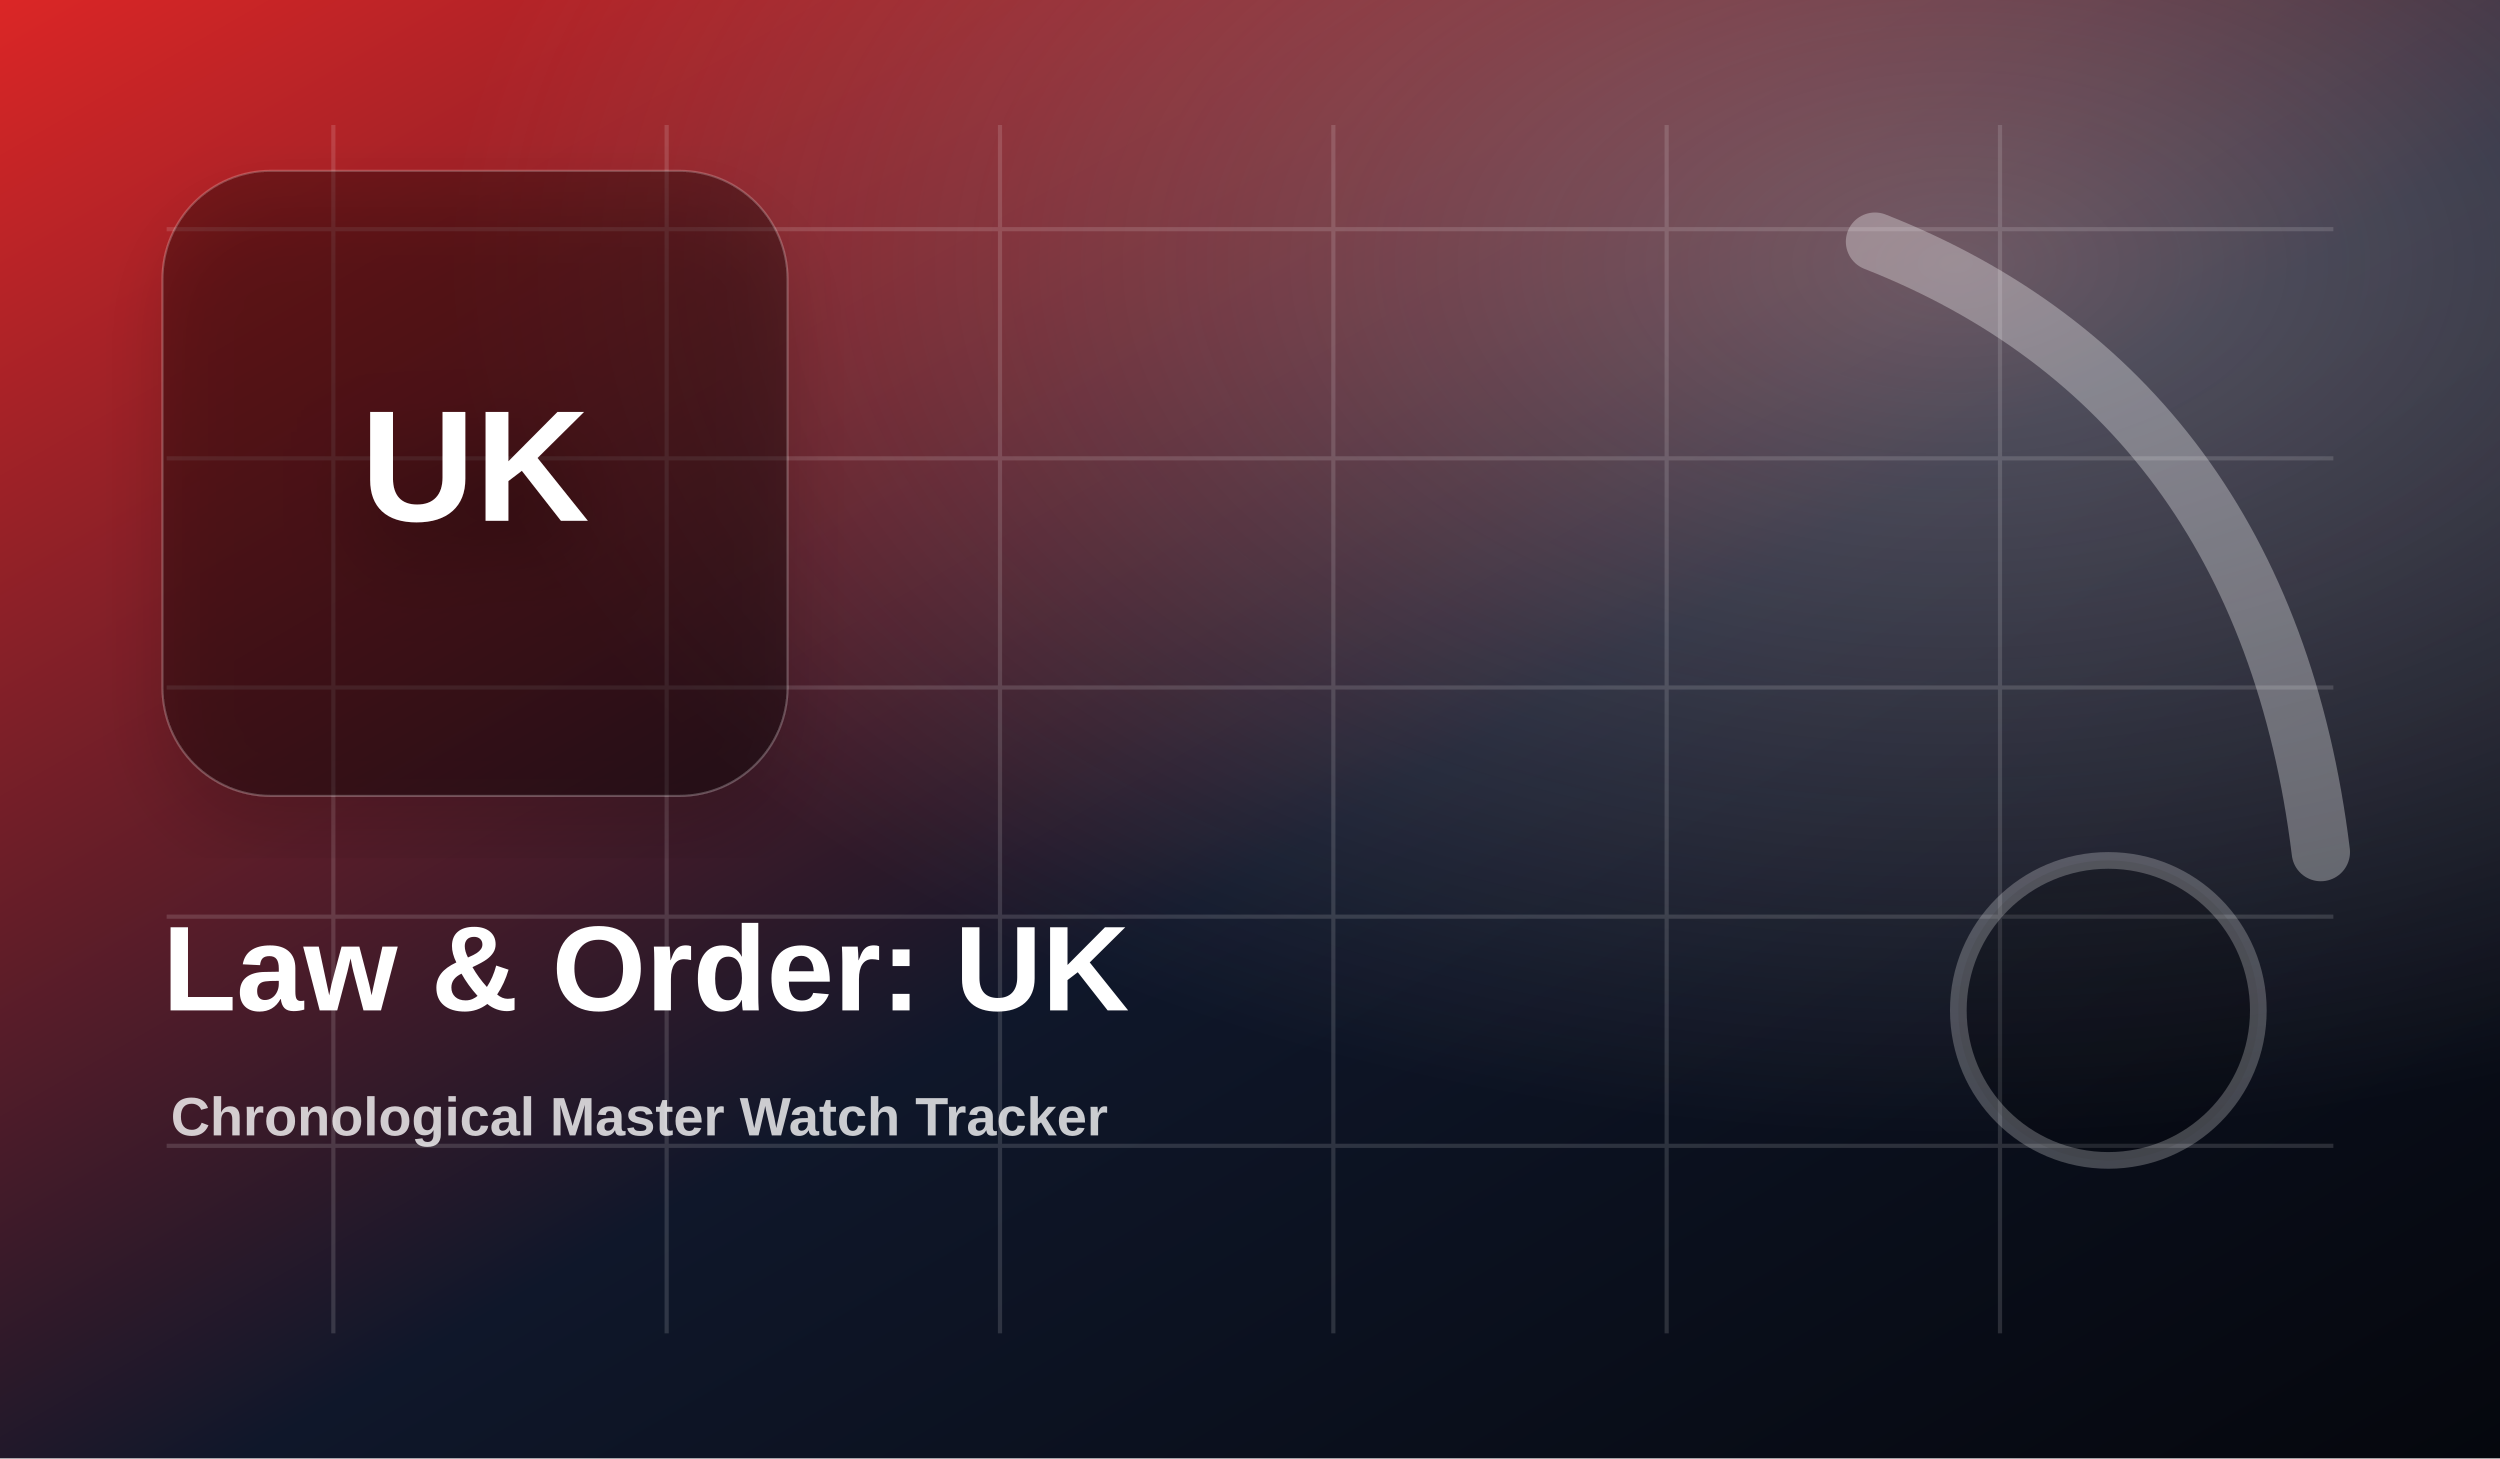
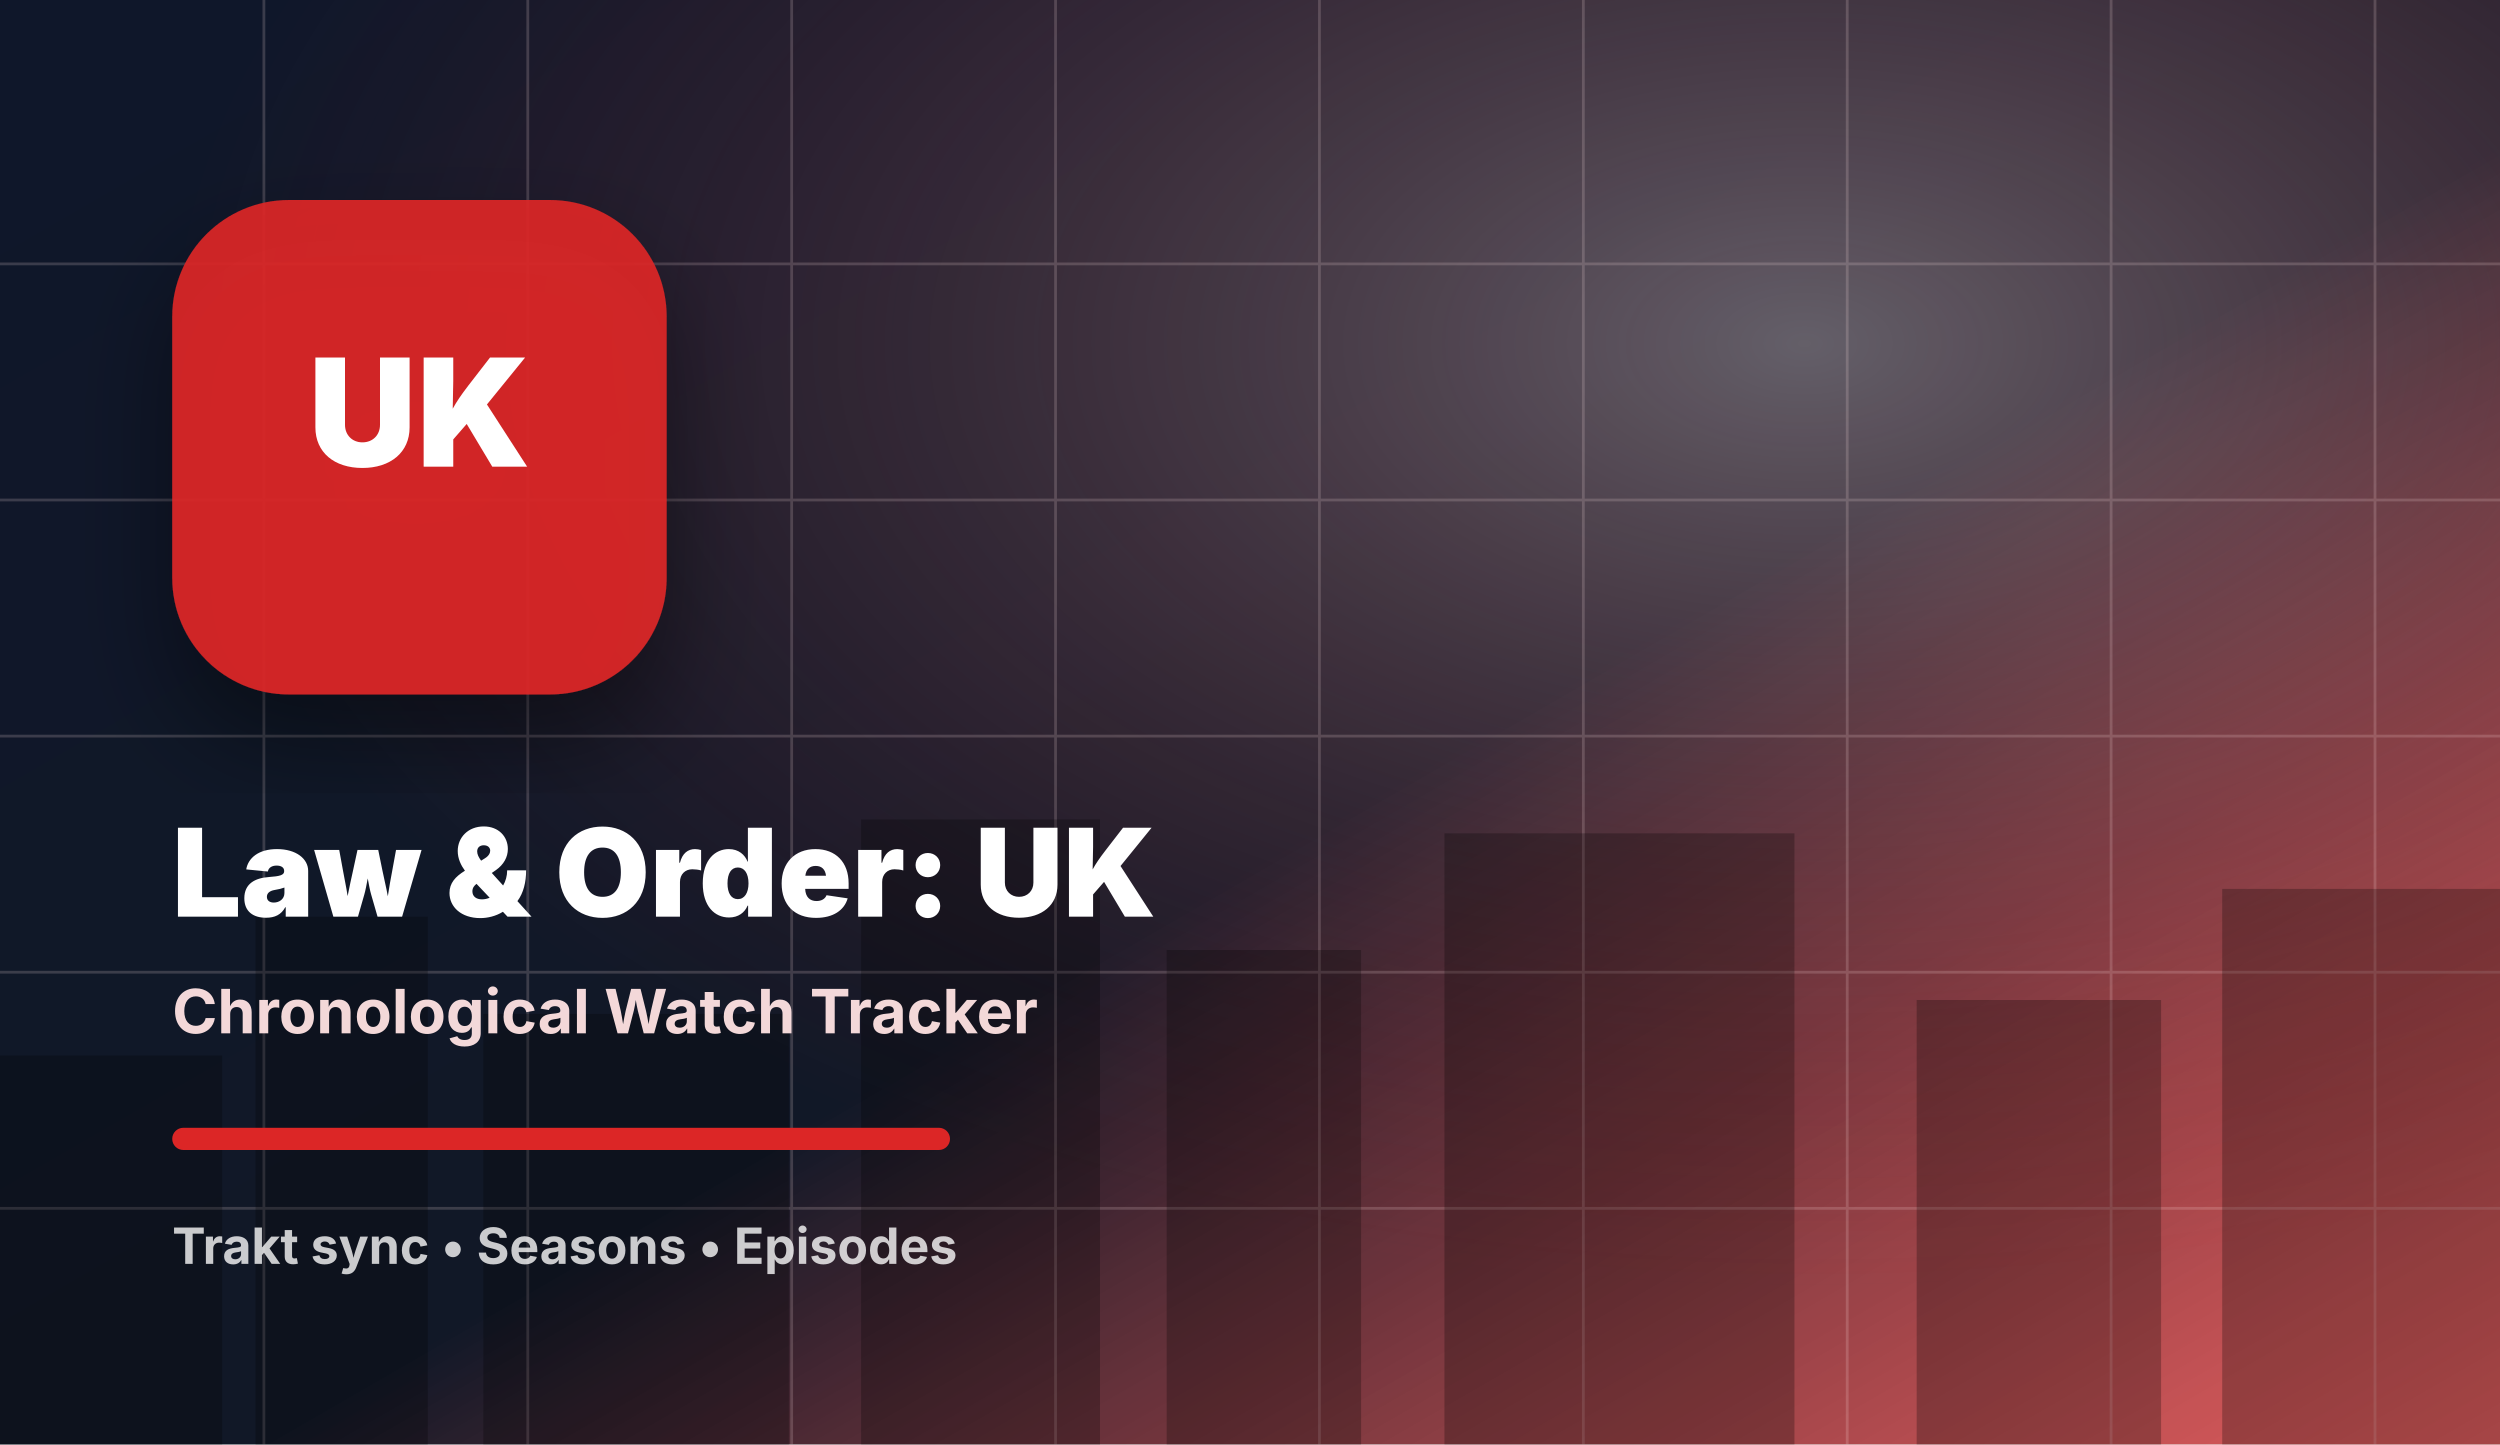
- <svg xmlns="http://www.w3.org/2000/svg" width="1200" height="700" viewBox="0 0 1200 700" role="img" aria-label="Law &amp; Order: UK artwork">
+ <svg xmlns="http://www.w3.org/2000/svg" viewBox="0 0 900 520" width="900" height="520" role="img" aria-label="Law &amp; Order: UK artwork">
  <defs>
-     <linearGradient id="g" x1="0" y1="0" x2="1" y2="1">
-       <stop offset="0" stop-color="#dc2626" />
-       <stop offset="0.55" stop-color="#0f172a" />
-       <stop offset="1" stop-color="#05070d" />
+     <linearGradient id="bg" x1="0" y1="0" x2="1" y2="1">
+       <stop offset="0" stop-color="#0f172a" />
+       <stop offset="0.55" stop-color="#111827" />
+       <stop offset="1" stop-color="#dc2626" stop-opacity="0.72" />
    </linearGradient>
-     <radialGradient id="r" cx="78%" cy="18%" r="60%">
-       <stop offset="0" stop-color="#fee2e2" stop-opacity=".32" />
-       <stop offset="1" stop-color="#fee2e2" stop-opacity="0" />
+     <radialGradient id="glow" cx="72%" cy="24%" r="65%">
+       <stop offset="0" stop-color="#fee2e2" stop-opacity="0.35" />
+       <stop offset="1" stop-color="#dc2626" stop-opacity="0" />
    </radialGradient>
-     <filter id="shadow">
-       <feDropShadow dx="0" dy="18" stdDeviation="18" flood-color="#000" flood-opacity=".45" />
+     <filter id="shadow" x="-20%" y="-20%" width="140%" height="140%">
+       <feDropShadow dx="0" dy="18" stdDeviation="18" flood-color="#000" flood-opacity="0.45" />
    </filter>
  </defs>
-   <rect width="1200" height="700" fill="url(#g)" />
-   <rect width="1200" height="700" fill="url(#r)" />
-   <g opacity=".14" stroke="#fff" stroke-width="2">
-     <path d="M80 110h1040M80 220h1040M80 330h1040M80 440h1040M80 550h1040" />
-     <path d="M160 60v580M320 60v580M480 60v580M640 60v580M800 60v580M960 60v580" />
+   <rect width="900" height="520" fill="url(#bg)" />
+   <rect width="900" height="520" fill="url(#glow)" />
+   <g opacity="0.18" stroke="#fee2e2" stroke-width="1">
+     <path d="M0 95H900M0 180H900M0 265H900M0 350H900M0 435H900" />
+     <path d="M95 0V520M190 0V520M285 0V520M380 0V520M475 0V520M570 0V520M665 0V520M760 0V520M855 0V520" />
+   </g>
+   <g opacity="0.26" fill="#000">
+     <rect x="0" y="380" width="80" height="140" />
+     <rect x="92" y="330" width="62" height="190" />
+     <rect x="174" y="365" width="110" height="155" />
+     <rect x="310" y="295" width="86" height="225" />
+     <rect x="420" y="342" width="70" height="178" />
+     <rect x="520" y="300" width="126" height="220" />
+     <rect x="690" y="360" width="88" height="160" />
+     <rect x="800" y="320" width="100" height="200" />
  </g>
  <g filter="url(#shadow)">
-     <rect x="78" y="82" width="300" height="300" rx="52" fill="rgba(0,0,0,.35)" stroke="rgba(255,255,255,.22)" />
-     <text x="228" y="250" text-anchor="middle" font-family="Arial, Helvetica, sans-serif" font-size="76" font-weight="900" fill="#fff">UK</text>
+     <rect x="62" y="72" width="178" height="178" rx="42" fill="#dc2626" opacity="0.92" />
+     <text x="151" y="168" text-anchor="middle" font-family="Inter, Arial, sans-serif" font-size="54" font-weight="900" fill="white">UK</text>
  </g>
-   <text x="78" y="485" font-family="Arial, Helvetica, sans-serif" font-size="58" font-weight="900" fill="#fff">Law &amp; Order: UK</text>
-   <text x="82" y="545" font-family="Arial, Helvetica, sans-serif" font-size="26" font-weight="700" fill="rgba(255,255,255,.78)">Chronological Master Watch Tracker</text>
-   <path d="M900 116c122 48 196 146 214 293" fill="none" stroke="rgba(255,255,255,.32)" stroke-width="28" stroke-linecap="round" />
-   <circle cx="1012" cy="485" r="72" fill="rgba(0,0,0,.2)" stroke="rgba(255,255,255,.24)" stroke-width="8" />
+   <text x="62" y="330" font-family="Inter, Arial, sans-serif" font-size="44" font-weight="900" fill="white">Law &amp; Order: UK</text>
+   <text x="62" y="372" font-family="Inter, Arial, sans-serif" font-size="22" font-weight="700" fill="#fee2e2" opacity="0.95">Chronological Watch Tracker</text>
+   <rect x="62" y="406" width="280" height="8" rx="4" fill="#dc2626" />
+   <text x="62" y="455" font-family="Inter, Arial, sans-serif" font-size="18" font-weight="700" fill="white" opacity="0.78">Trakt sync • Seasons • Episodes</text>
</svg>
